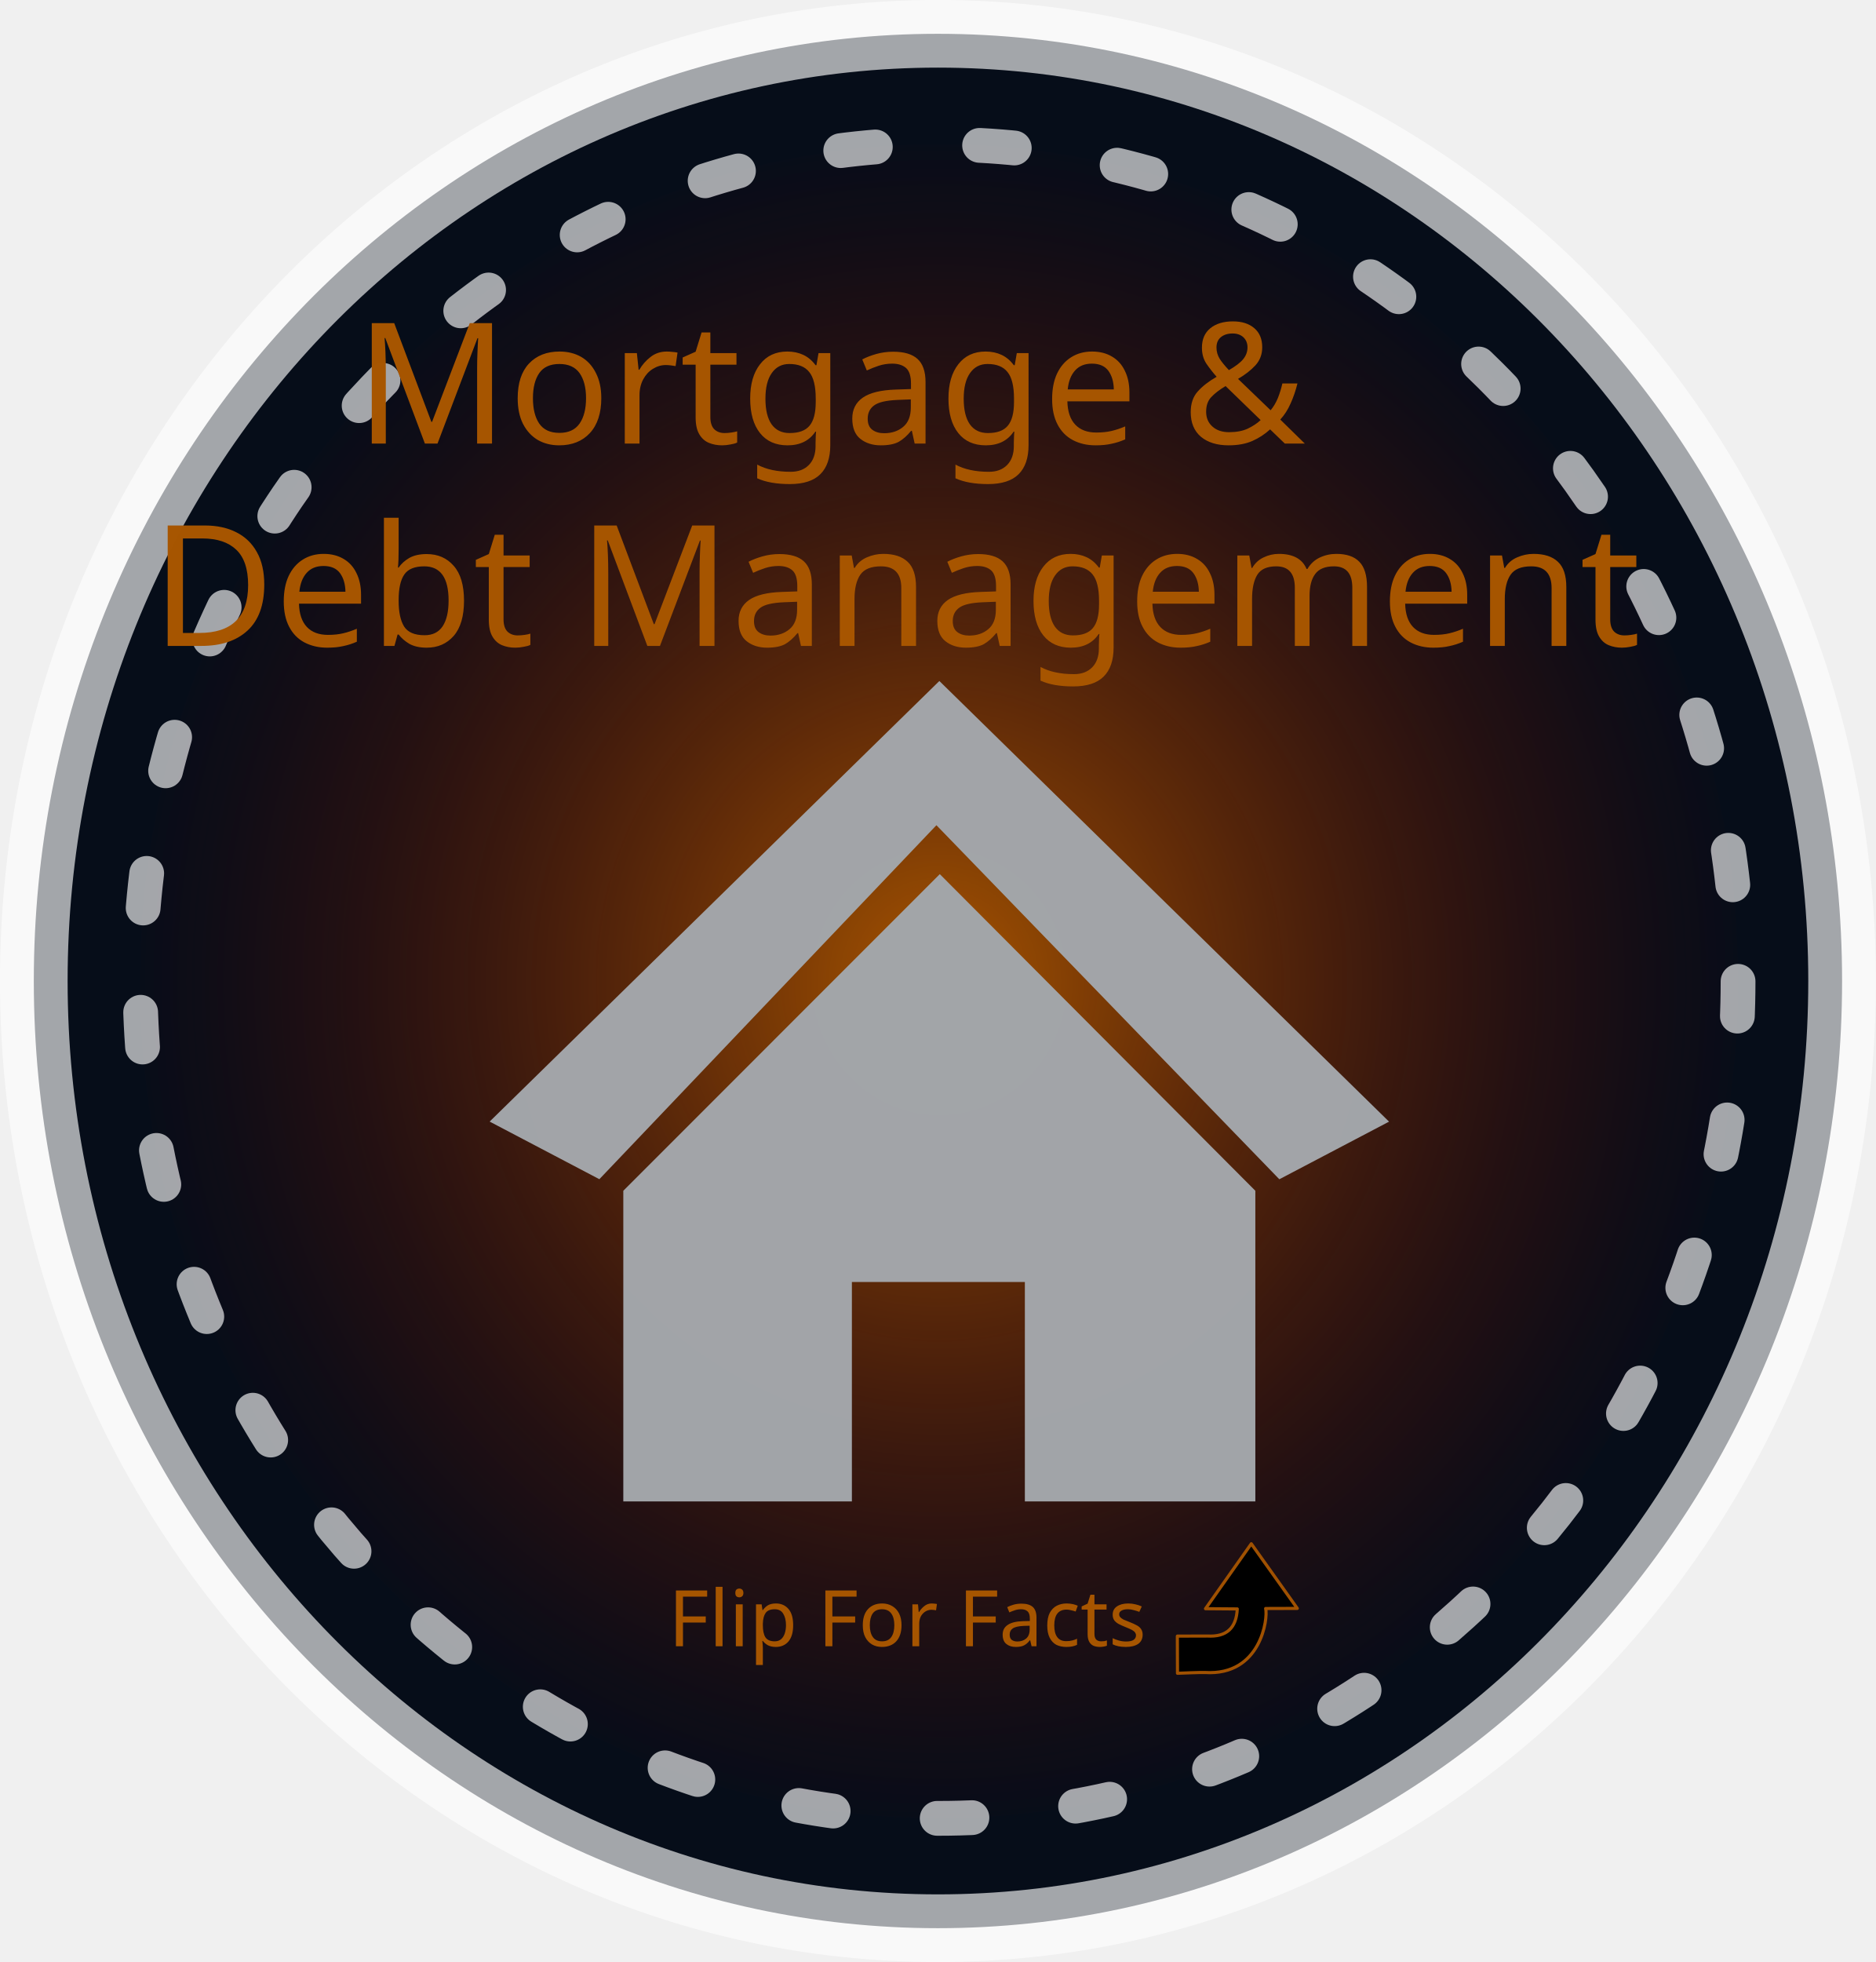
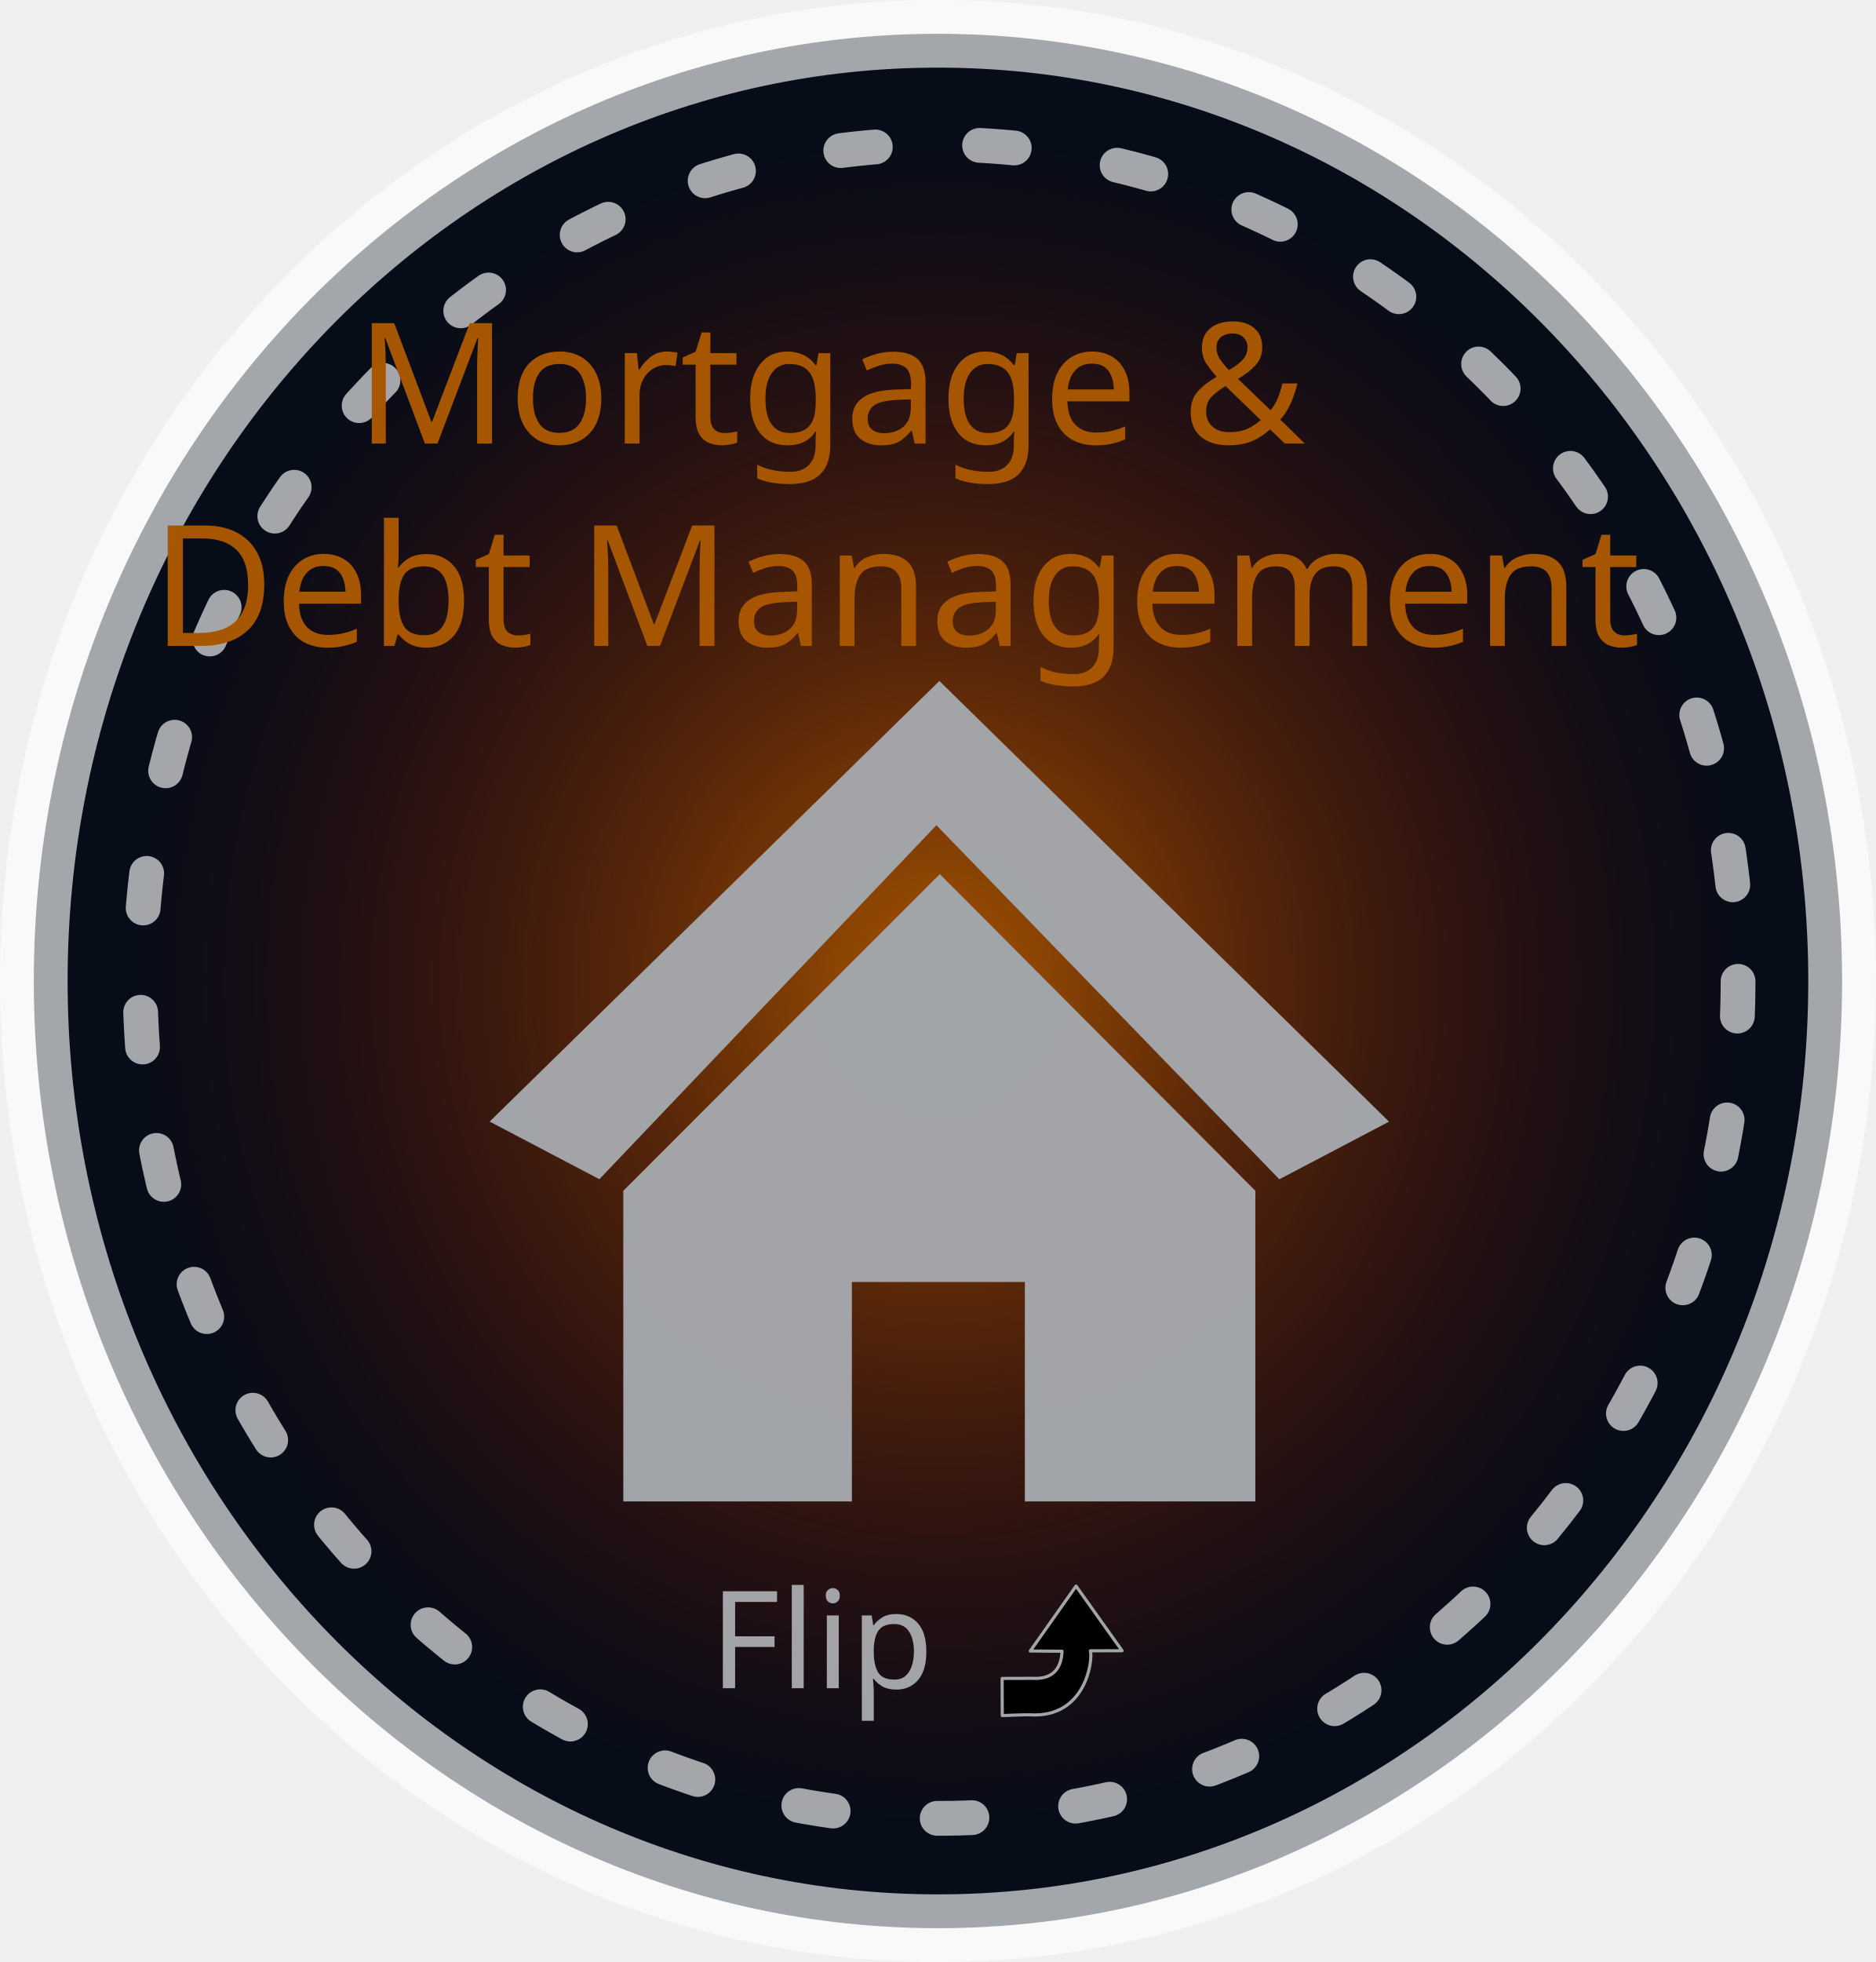
<svg xmlns="http://www.w3.org/2000/svg" xmlns:xlink="http://www.w3.org/1999/xlink" width="167.234mm" height="174.87mm" viewBox="0 0 167.234 174.87" version="1.1" id="svg1" xml:space="preserve">
  <defs id="defs1">
    <linearGradient id="linearGradient1">
      <stop style="stop-color:#a75600;stop-opacity:1;" offset="0" id="stop1" />
      <stop style="stop-color:#5b0202;stop-opacity:0;" offset="1" id="stop2" />
    </linearGradient>
    <radialGradient xlink:href="#linearGradient1" id="radialGradient2" cx="208.788" cy="142.072" fx="208.788" fy="142.072" r="36.208" gradientTransform="matrix(1,0,0,1.046042,0,-6.54121)" gradientUnits="userSpaceOnUse" />
    <style id="style1">.cls-1{fill-rule:evenodd;}</style>
  </defs>
  <g id="g21-1" transform="matrix(2.00937,0,0,2.00937,-335.788,-197.9622)" style="stroke:#ffffff;stroke-opacity:0.63">
    <ellipse style="fill:#010814;fill-opacity:0.976;stroke:#ffffff;stroke-width:3;stroke-linecap:round;stroke-linejoin:round;stroke-dasharray:none;stroke-opacity:0.63" id="path19-8-8" cx="208.725" cy="142.033" rx="40.114" ry="42.014" />
    <ellipse style="fill:url(#radialGradient2);fill-opacity:1;stroke:#ffffff;stroke-width:1.543;stroke-linecap:round;stroke-linejoin:round;stroke-dasharray:1.543, 4.63;stroke-dashoffset:0;stroke-opacity:0.63" id="path19-9" cx="208.776" cy="142.048" rx="35.448" ry="37.127" />
  </g>
  <style type="text/css" id="style1-4">.st0{fill-rule:evenodd;clip-rule:evenodd;}</style>
  <style type="text/css" id="style1-1">.st0{fill-rule:evenodd;clip-rule:evenodd;}</style>
  <path class="st0" d="m 83.744,60.696 -40.092,39.269 9.781,5.135 30.049,-31.55 30.571,31.556 9.781,-5.135 z M 55.568,106.132 v 0 L 83.783,77.91 111.914,106.132 v 0 0 27.687 H 91.366 V 114.263 H 75.946 v 19.556 H 55.568 Z" id="path1" style="fill:#a2a5a9;fill-opacity:0.992;stroke-width:0.653" />
  <text xml:space="preserve" style="font-style:normal;font-variant:normal;font-weight:normal;font-stretch:normal;font-size:15.03px;line-height:1.2;font-family:'Poiret One';-inkscape-font-specification:'Poiret One';text-align:center;letter-spacing:0px;word-spacing:0px;writing-mode:lr-tb;direction:ltr;text-anchor:middle;fill:#a75600;fill-opacity:0.992;stroke-width:1.08;stroke-linecap:round;stroke-linejoin:round;stroke-dasharray:1.08, 3.241" x="85.748" y="39.535" id="text4">
    <tspan style="font-style:normal;font-variant:normal;font-weight:normal;font-stretch:normal;font-size:15.03px;font-family:'Poiret One';-inkscape-font-specification:'Poiret One, Normal';font-variant-ligatures:normal;font-variant-caps:normal;font-variant-numeric:normal;font-variant-east-asian:normal;fill:#a75600;fill-opacity:0.992;stroke-width:1.08" x="85.748" y="39.535" id="tspan8">Mortgage &amp; </tspan>
    <tspan style="font-style:normal;font-variant:normal;font-weight:normal;font-stretch:normal;font-size:15.03px;font-family:'Poiret One';-inkscape-font-specification:'Poiret One, Normal';font-variant-ligatures:normal;font-variant-caps:normal;font-variant-numeric:normal;font-variant-east-asian:normal;fill:#a75600;fill-opacity:0.992;stroke-width:1.08" x="85.748" y="57.57" id="tspan2">Debt Management</tspan>
  </text>
-   <text xml:space="preserve" style="font-style:normal;font-variant:normal;font-weight:normal;font-stretch:normal;font-size:6.974px;line-height:1.2;font-family:'Poiret One';-inkscape-font-specification:'Poiret One';text-align:center;letter-spacing:0px;word-spacing:0px;writing-mode:lr-tb;direction:ltr;text-anchor:middle;fill:#a75600;fill-opacity:0.992;stroke-width:0.946;stroke-linecap:round;stroke-linejoin:round;stroke-dasharray:0.946, 2.839" x="83.605" y="146.723" id="text4-4">
-     <tspan id="tspan3-8-5" style="font-style:normal;font-variant:normal;font-weight:normal;font-stretch:normal;font-size:6.974px;font-family:'Poiret One';-inkscape-font-specification:'Poiret One, Normal';font-variant-ligatures:normal;font-variant-caps:normal;font-variant-numeric:normal;font-variant-east-asian:normal;fill:#a75600;fill-opacity:0.992;stroke-width:0.946" x="83.605" y="146.723">Flip For Facts</tspan>
-   </text>
-   <path id="path2" style="fill:#000000;fill-opacity:0.992;stroke:#a05101;stroke-width:0.279;stroke-linecap:round;stroke-linejoin:round;stroke-dasharray:none;stroke-opacity:1" d="m 111.552,137.593 -4.081,5.787 2.832,0.022 c -0.08,1.706 -0.963,2.511 -2.648,2.414 l -2.692,0.008 c -0.004,-0.096 0.01,3.312 0.01,3.312 0,0 2.135,-0.089 2.456,-0.069 4.986,0.318 5.633,-4.852 5.402,-5.703 l 2.823,-0.009 z" />
+   <g id="g2" transform="translate(-3.947672,-2.682488)">
+     <text xml:space="preserve" style="font-style:normal;font-variant:normal;font-weight:normal;font-stretch:normal;font-size:10.444px;line-height:1.2;font-family:'Poiret One';-inkscape-font-specification:'Poiret One';text-align:center;letter-spacing:0px;word-spacing:0px;writing-mode:lr-tb;direction:ltr;text-anchor:middle;fill:#a2a4a8;fill-opacity:1;stroke:none;stroke-width:1.643;stroke-linecap:round;stroke-linejoin:round;stroke-dasharray:1.643, 4.93;stroke-opacity:1" x="83.455" y="153.148" id="text4-4">
+       <tspan id="tspan3-8-5" style="font-style:normal;font-variant:normal;font-weight:normal;font-stretch:normal;font-size:12.11px;font-family:'Poiret One';-inkscape-font-specification:'Poiret One, Normal';font-variant-ligatures:normal;font-variant-caps:normal;font-variant-numeric:normal;font-variant-east-asian:normal;fill:#a2a4a8;fill-opacity:1;stroke:none;stroke-width:1.643;stroke-opacity:1" x="85.574" y="153.148">Flip </tspan>
+     </text>
+     <path id="path2" style="fill:#000000;fill-opacity:0.992;stroke:#a2a5a8;stroke-width:0.279;stroke-linecap:round;stroke-linejoin:round;stroke-dasharray:none;stroke-opacity:1" d="m 99.879,144.046 -4.081,5.787 2.832,0.022 c -0.08,1.706 -0.963,2.511 -2.648,2.414 l -2.692,0.008 c -0.004,-0.096 0.01,3.312 0.01,3.312 0,0 2.135,-0.089 2.456,-0.069 4.986,0.318 5.633,-4.852 5.402,-5.703 l 2.823,-0.009 z" />
+   </g>
</svg>
